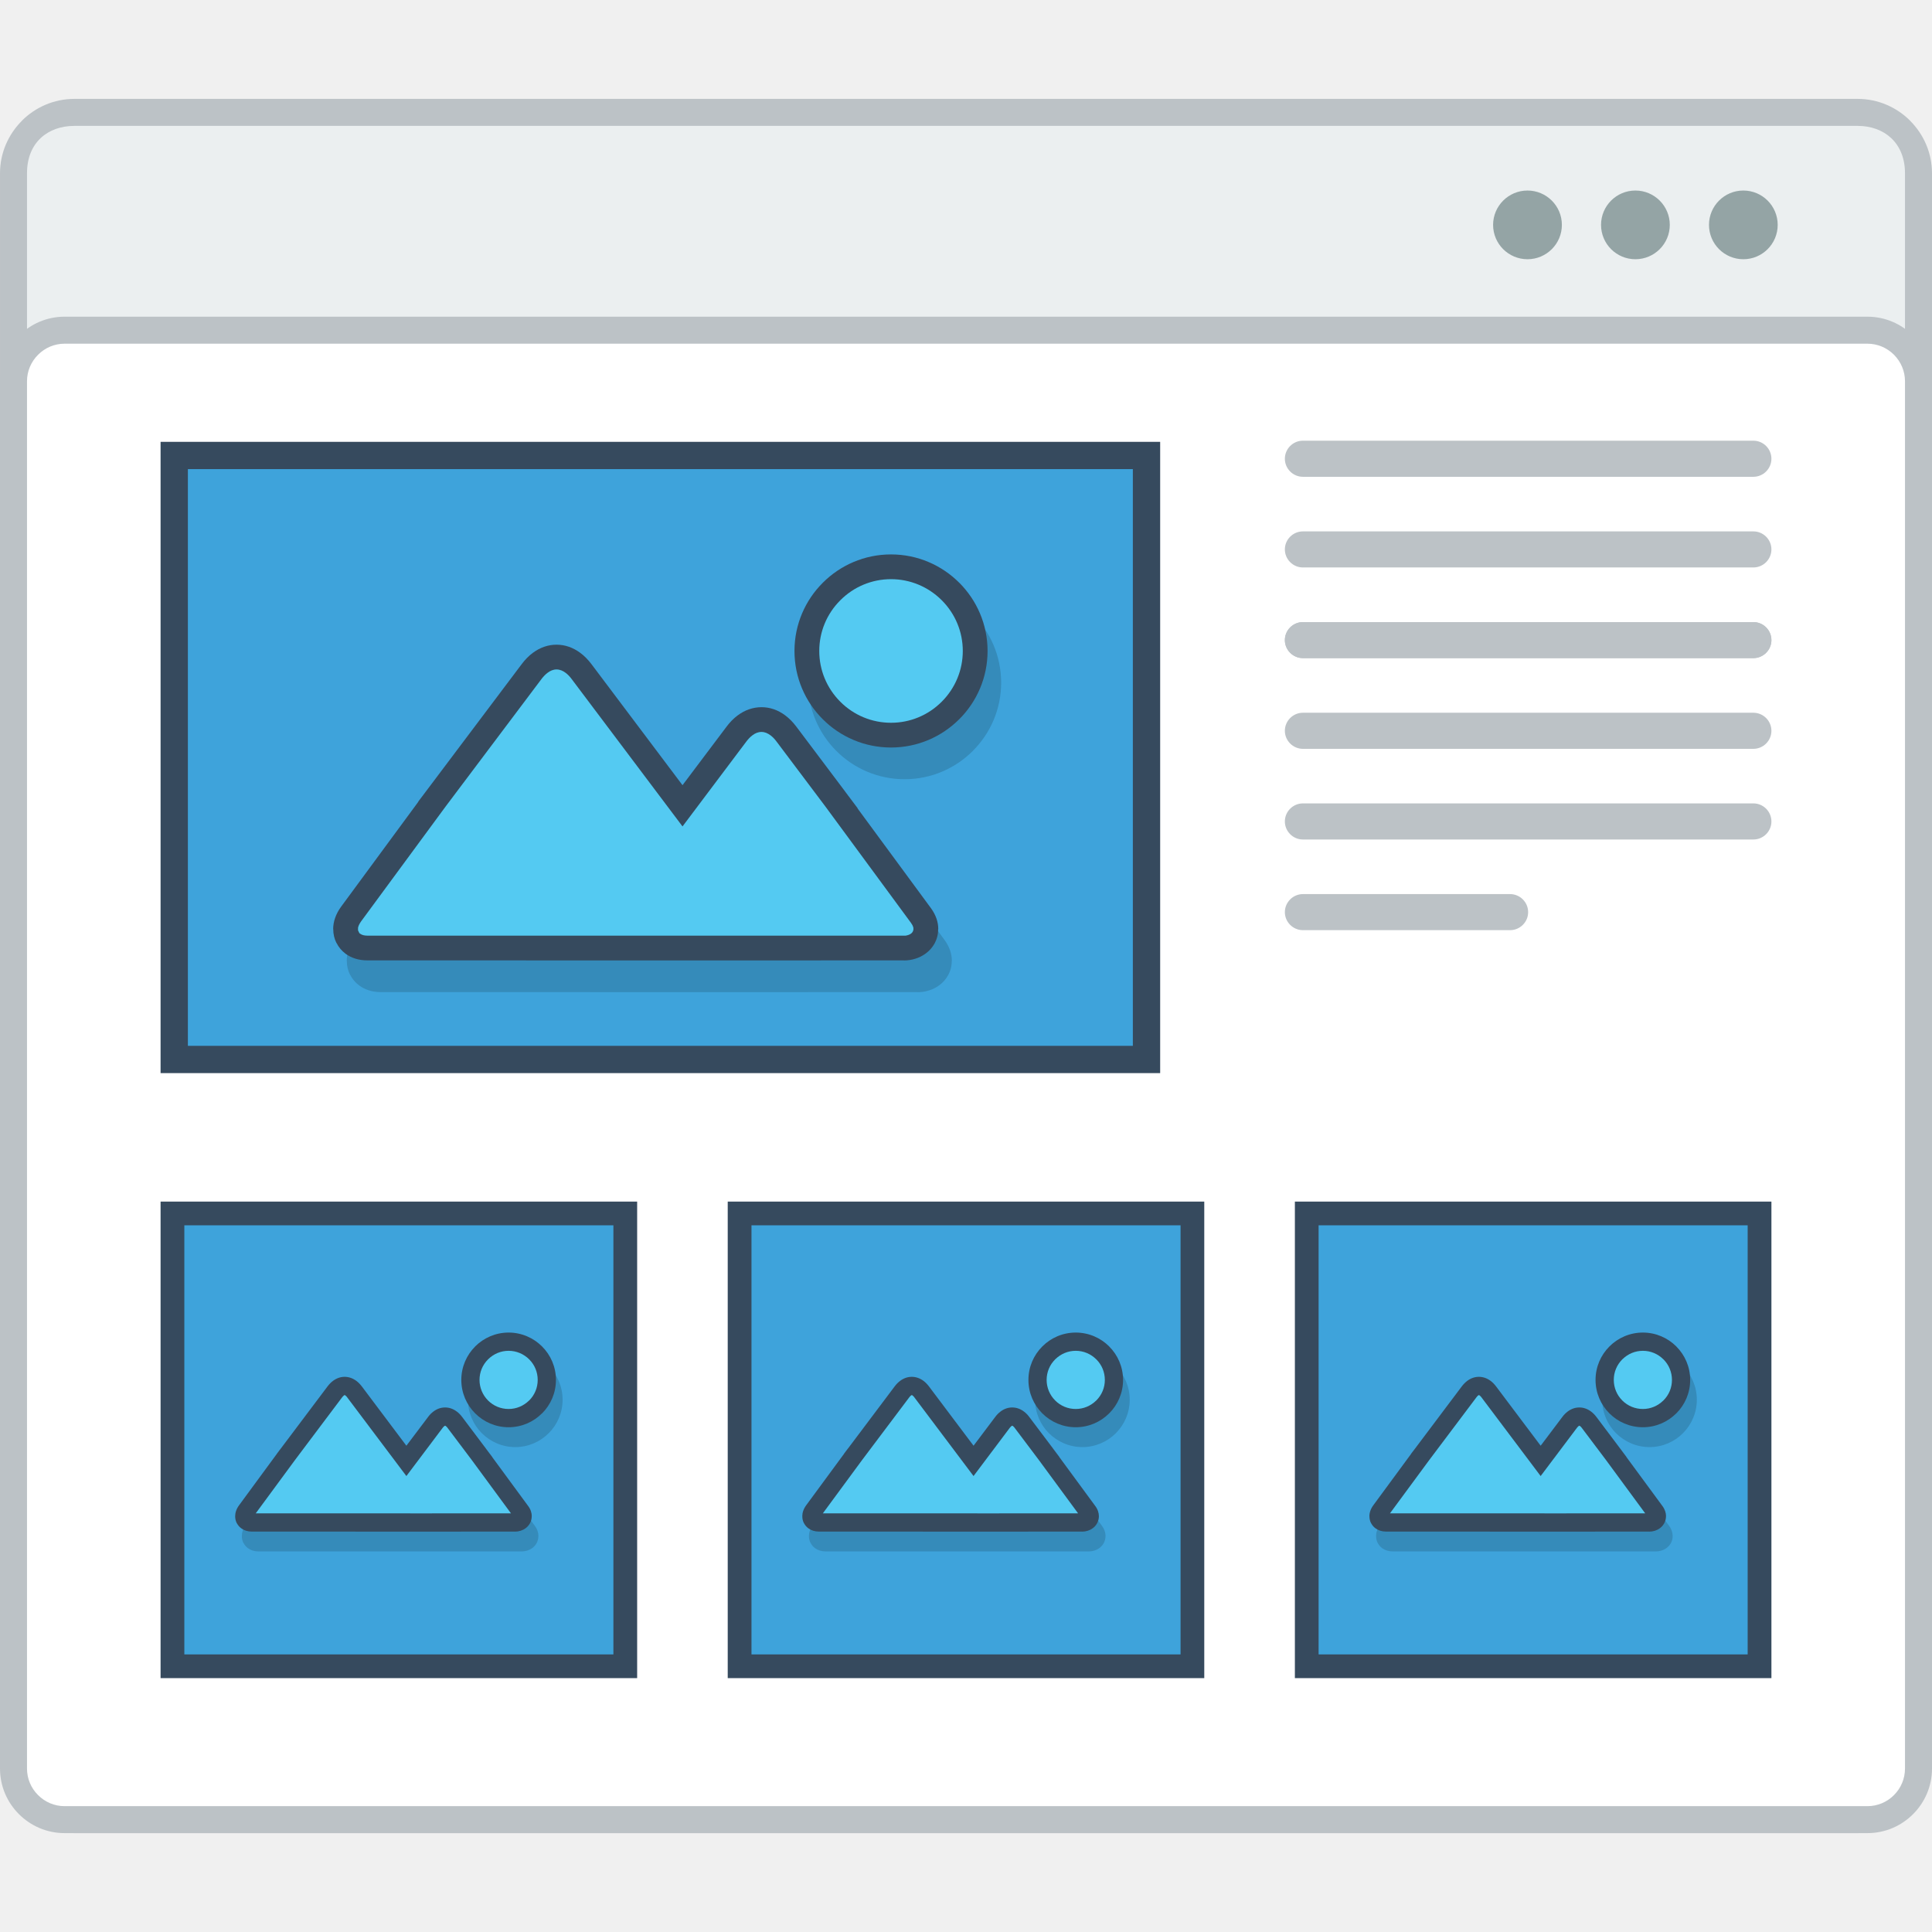
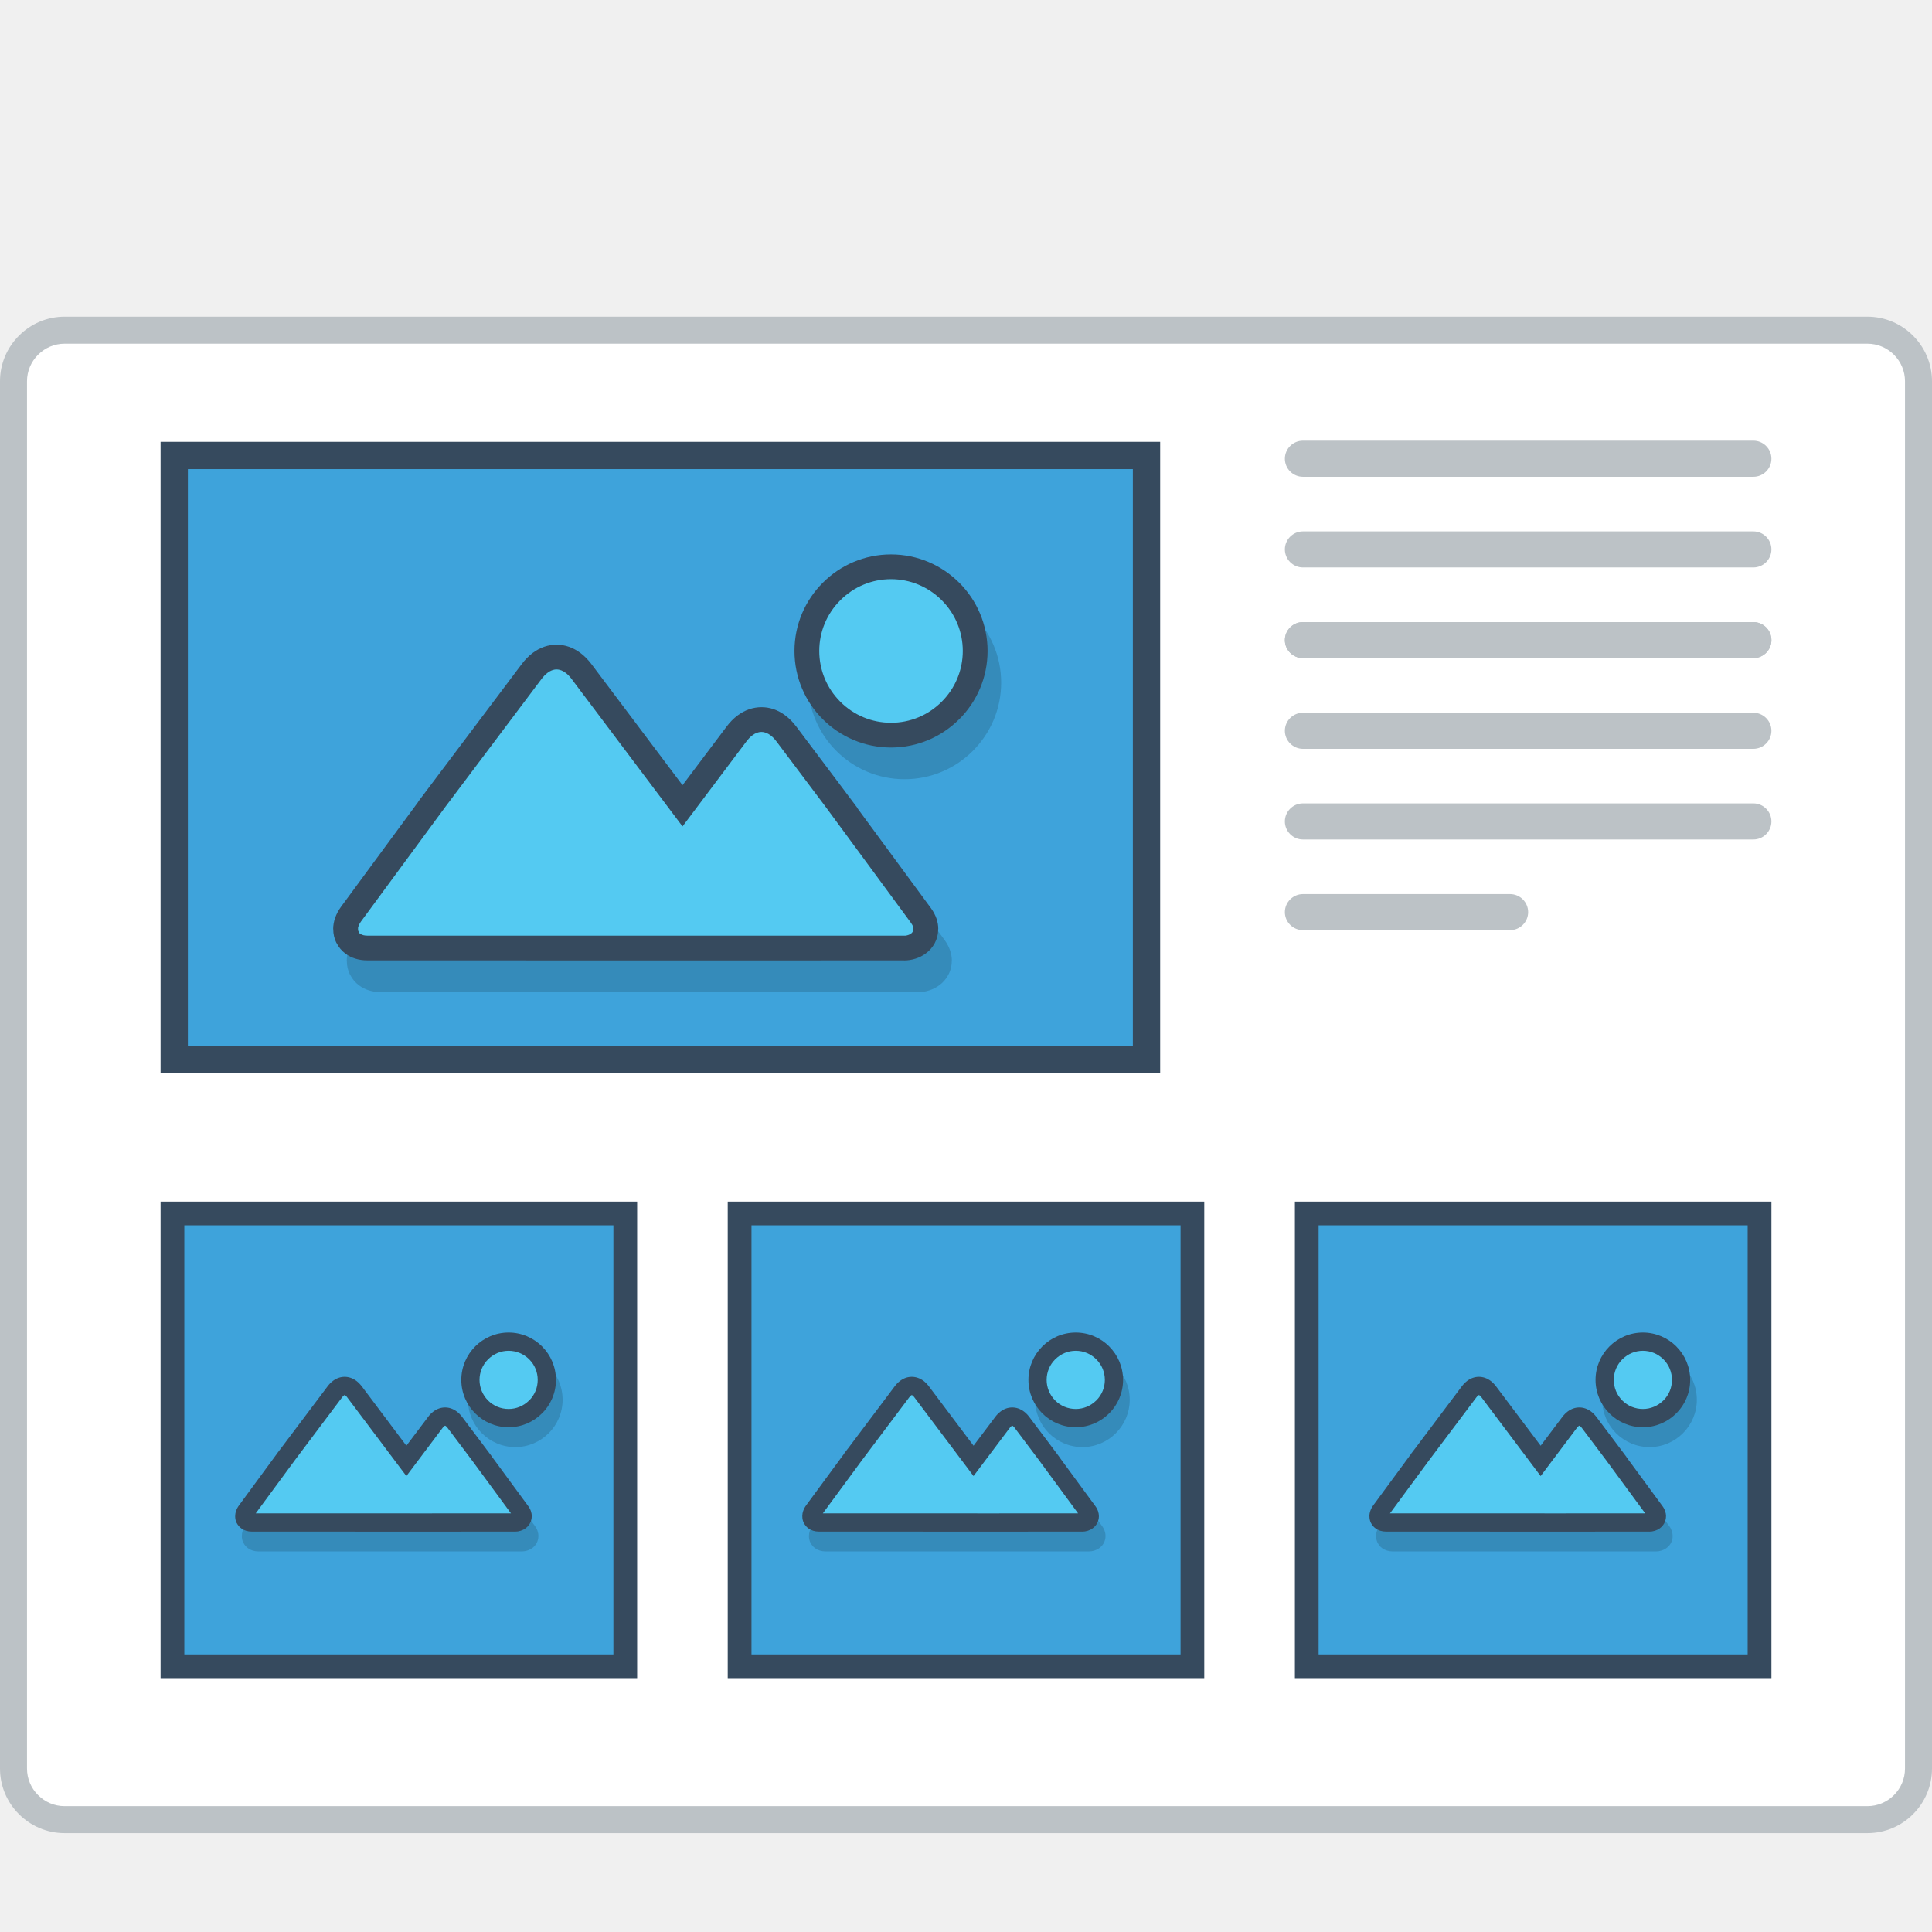
<svg xmlns="http://www.w3.org/2000/svg" version="1.0" id="Layer_1" x="0px" y="0px" width="800px" height="800px" viewBox="193.087 221.071 422.278 379.053" enable-background="new 0 0 800 800" xml:space="preserve">
  <g>
-     <path fill="#BCC2C6" d="M209.349,221.071h389.763c4.465,0,8.536,1.831,11.479,4.774v0.017c2.942,2.943,4.774,7.006,4.774,11.462   v346.548c0,4.463-1.832,8.526-4.774,11.462v0.024c-2.943,2.942-7.015,4.766-11.479,4.766H209.349   c-4.474,0-8.544-1.823-11.479-4.766v-0.024c-2.943-2.936-4.782-6.999-4.782-11.462V237.324c0-4.456,1.839-8.52,4.782-11.462v-0.017   C200.805,222.902,204.875,221.071,209.349,221.071" />
-     <path fill="#EBEFF0" d="M609.462,237.324v346.548c0,6.521-4.548,10.358-10.351,10.358H209.349c-5.803,0-10.359-3.722-10.359-10.358   V237.324c0-6.755,4.582-10.351,10.359-10.351h389.763C604.914,226.974,609.462,230.686,609.462,237.324" />
    <path fill="#BCC2C6" d="M207.199,268.677h394.053c3.888,0,7.416,1.588,9.966,4.146c2.559,2.559,4.147,6.086,4.147,9.966v303.222   c0,3.896-1.589,7.424-4.147,9.975c-2.55,2.558-6.078,4.138-9.966,4.138H207.199c-3.879,0-7.407-1.58-9.965-4.138   c-2.559-2.551-4.147-6.078-4.147-9.975V282.79c0-3.88,1.589-7.408,4.147-9.966C199.792,270.265,203.32,268.677,207.199,268.677" />
    <path fill-rule="evenodd" clip-rule="evenodd" fill="#FFFFFF" d="M207.199,274.579c-2.182,0-4.246,0.869-5.793,2.417   c-1.547,1.546-2.417,3.62-2.417,5.794v303.222c0,2.19,0.87,4.264,2.417,5.802c1.547,1.548,3.611,2.417,5.793,2.417h394.053   c2.189,0,4.256-0.869,5.802-2.417c1.538-1.538,2.408-3.611,2.408-5.802V282.79c0-2.182-0.87-4.248-2.408-5.794   c-1.546-1.547-3.628-2.417-5.802-2.417H207.199z" />
-     <path fill-rule="evenodd" clip-rule="evenodd" fill="#94A4A5" d="M550.536,241.103c4.146,0,7.517,3.361,7.517,7.508   c0,4.147-3.37,7.508-7.517,7.508c-4.147,0-7.508-3.361-7.508-7.508C543.028,244.464,546.389,241.103,550.536,241.103    M574.13,241.103c4.146,0,7.508,3.361,7.508,7.508c0,4.147-3.361,7.508-7.508,7.508c-4.147,0-7.508-3.361-7.508-7.508   C566.622,244.464,569.982,241.103,574.13,241.103z M526.951,241.103c4.146,0,7.516,3.361,7.516,7.508   c0,4.147-3.369,7.508-7.516,7.508c-4.147,0-7.517-3.361-7.517-7.508C519.435,244.464,522.813,241.103,526.951,241.103z" />
    <polygon fill="#364A5E" points="232.959,296.032 441.891,296.032 446.664,296.032 446.664,300.798 446.664,429.242   446.664,434.008 441.891,434.008 232.959,434.008 228.185,434.008 228.185,429.242 228.185,300.798 228.185,296.032  " />
    <rect x="234.154" y="301.993" fill="#3EA3DB" width="206.54" height="126.053" />
    <path opacity="0.15" fill="#010101" d="M399,340.478c-2.098-2.082-4.991-3.378-8.193-3.378s-6.095,1.296-8.186,3.378   c-2.089,2.098-3.377,5-3.377,8.193s1.288,6.086,3.377,8.176c2.1,2.099,4.992,3.395,8.186,3.395c3.202,0,6.096-1.288,8.193-3.377   c2.082-2.09,3.378-4.991,3.378-8.193C402.378,345.477,401.082,342.576,399,340.478 M390.807,327.568   c5.812,0,11.078,2.366,14.908,6.187l0.016,0.017c3.813,3.812,6.179,9.08,6.179,14.898s-2.366,11.086-6.179,14.898l-0.016,0.025   c-3.83,3.821-9.097,6.179-14.908,6.179c-5.826,0-11.103-2.357-14.923-6.187c-3.813-3.812-6.18-9.087-6.18-14.915   c0-5.819,2.366-11.086,6.18-14.898l0.017-0.017C379.721,329.935,384.996,327.568,390.807,327.568z M380.699,379.304   L380.699,379.304l0.149,0.192l2.676,3.553l-0.032,0.034l16.002,21.763c1.153,1.563,1.639,3.135,1.639,4.615h-0.018   c0,1.162-0.284,2.224-0.803,3.152c-0.477,0.878-1.145,1.621-1.939,2.206c-1.321,0.97-3.019,1.506-4.715,1.506v-0.018l-40.266,0.009   l-77.076-0.009c-1.864,0-3.469-0.534-4.707-1.445c-0.852-0.628-1.537-1.431-2.015-2.384h-0.017   c-0.451-0.902-0.686-1.914-0.686-3.01h-0.017c0-1.588,0.552-3.276,1.747-4.899l16.863-22.933l-0.017-0.025l1.547-2.057l0.185-0.25   l0,0l0.033-0.042l20.851-27.716c0.736-0.978,1.539-1.789,2.392-2.424c1.631-1.229,3.41-1.823,5.259-1.823   c1.848,0.017,3.604,0.627,5.2,1.823c0.86,0.635,1.663,1.455,2.392,2.424l19.906,26.47l9.632-12.809   c0.735-0.97,1.529-1.781,2.383-2.424c1.604-1.204,3.368-1.814,5.226-1.823c1.839,0,3.611,0.602,5.241,1.823   c0.845,0.635,1.647,1.446,2.391,2.424l10.56,14.046L380.699,379.304z M389.135,406.811l-16.103-21.888l-0.678-0.919l-9.849-13.093   l-0.017-0.034l-0.033,0.034l-11.12,14.79l-2.307,3.06l-3.796,5.05l-3.796-5.05l-2.308-3.06l-21.402-28.451l-0.018-0.034   l-0.033,0.034l-20.208,26.871l-0.602,0.811l-16.095,21.88l72.62,0.017L389.135,406.811z" />
    <path fill="#364A5E" d="M387.839,320.638c5.819,0,11.086,2.366,14.899,6.179l0.024,0.017c3.821,3.821,6.179,9.096,6.179,14.907   s-2.357,11.086-6.179,14.907l-0.024,0.017c-3.813,3.812-9.08,6.179-14.899,6.179c-5.827,0-11.103-2.367-14.915-6.179   c-3.83-3.821-6.188-9.097-6.188-14.924c0-5.811,2.357-11.086,6.188-14.907l0.016-0.017   C376.753,323.004,382.02,320.638,387.839,320.638 M377.739,372.365L377.739,372.365l0.142,0.201l2.667,3.553l-0.032,0.025   l16.018,21.771c1.146,1.555,1.631,3.127,1.631,4.616h-0.025c0.009,1.162-0.284,2.224-0.785,3.151   c-0.485,0.878-1.154,1.613-1.957,2.199c-1.313,0.97-3.01,1.504-4.715,1.504v-0.017l-40.256,0.017l-77.077-0.017   c-1.856,0-3.469-0.526-4.716-1.438c-0.852-0.636-1.529-1.438-2.006-2.392h-0.017c-0.452-0.902-0.686-1.905-0.686-3.001h-0.017   c0-1.589,0.552-3.286,1.738-4.908l16.872-22.925l-0.018-0.033l1.539-2.04l0.192-0.259l0,0l0.034-0.042l20.851-27.715   c0.736-0.978,1.539-1.797,2.392-2.433c1.63-1.22,3.419-1.822,5.259-1.814c1.839,0.008,3.603,0.627,5.2,1.823   c0.853,0.644,1.655,1.446,2.391,2.424l19.906,26.461l9.633-12.8c0.727-0.978,1.529-1.781,2.383-2.424   c1.604-1.204,3.377-1.814,5.225-1.823c1.839-0.008,3.62,0.594,5.241,1.814c0.854,0.644,1.656,1.455,2.392,2.433l10.568,14.046   L377.739,372.365z" />
    <path fill-rule="evenodd" clip-rule="evenodd" fill="#54CAF2" d="M387.839,326.047c4.172,0,8.126,1.656,11.077,4.599l0.018,0.017   c2.951,2.951,4.59,6.906,4.59,11.078c0,4.172-1.639,8.118-4.59,11.078l-0.018,0.016c-2.951,2.952-6.896,4.599-11.077,4.599   c-4.18,0-8.144-1.647-11.086-4.599c-2.96-2.959-4.599-6.914-4.599-11.094c0-4.172,1.639-8.126,4.599-11.078l0.017-0.017   C379.713,327.694,383.667,326.047,387.839,326.047" />
    <path fill-rule="evenodd" clip-rule="evenodd" fill="#54CAF2" d="M342.265,380.09l13.955-18.561   c0.384-0.502,0.819-0.978,1.321-1.354c0.585-0.443,1.228-0.736,1.98-0.736c0.744,0,1.388,0.301,1.973,0.736   c0.502,0.376,0.945,0.852,1.313,1.354l10.702,14.23l18.661,25.366c0.217,0.284,0.426,0.644,0.518,0.986l0.042,0.143v0.426   l-0.042,0.143c-0.075,0.293-0.25,0.526-0.493,0.703c-0.317,0.233-0.718,0.358-1.111,0.426l-0.067,0.008l-40.599,0.009   l-77.068-0.009c-0.501,0-1.095-0.092-1.505-0.393l-0.209-0.15l-0.292-0.61v-0.544l0.017-0.116c0.107-0.452,0.385-0.929,0.651-1.304   l18.443-25.065l20.986-27.908c0.384-0.501,0.818-0.978,1.32-1.354c0.585-0.443,1.229-0.736,1.981-0.736   c0.744,0.008,1.396,0.301,1.981,0.744c0.502,0.376,0.937,0.845,1.305,1.346L342.265,380.09z" />
    <path fill-rule="evenodd" clip-rule="evenodd" fill="#BCC2C6" d="M477.866,315.605h98.454c2.174,0,3.946,1.772,3.946,3.938l0,0   c0,2.174-1.772,3.946-3.946,3.946h-98.454c-2.165,0-3.946-1.772-3.946-3.946l0,0C473.92,317.377,475.701,315.605,477.866,315.605" />
    <path fill-rule="evenodd" clip-rule="evenodd" fill="#BCC2C6" d="M477.866,335.428h98.454c2.174,0,3.946,1.772,3.946,3.938l0,0   c0,2.166-1.772,3.938-3.946,3.938h-98.454c-2.165,0-3.946-1.772-3.946-3.938l0,0C473.92,337.2,475.701,335.428,477.866,335.428" />
    <path fill-rule="evenodd" clip-rule="evenodd" fill="#BCC2C6" d="M477.866,295.781h98.454c2.174,0,3.946,1.772,3.946,3.946l0,0   c0,2.174-1.772,3.946-3.946,3.946h-98.454c-2.165,0-3.946-1.772-3.946-3.946l0,0C473.92,297.554,475.701,295.781,477.866,295.781" />
    <path fill-rule="evenodd" clip-rule="evenodd" fill="#BCC2C6" d="M477.866,355.242h98.454c2.174,0,3.946,1.772,3.946,3.946   c0,2.166-1.772,3.946-3.946,3.946h-98.454c-2.165,0-3.946-1.781-3.946-3.946C473.92,357.015,475.701,355.242,477.866,355.242" />
    <path fill-rule="evenodd" clip-rule="evenodd" fill="#BCC2C6" d="M477.866,375.057h98.454c2.174,0,3.946,1.772,3.946,3.946   s-1.772,3.946-3.946,3.946h-98.454c-2.165,0-3.946-1.772-3.946-3.946S475.701,375.057,477.866,375.057" />
    <path fill-rule="evenodd" clip-rule="evenodd" fill="#BCC2C6" d="M477.866,394.88h45.281c2.174,0,3.946,1.781,3.946,3.946   s-1.772,3.938-3.946,3.938h-45.281c-2.165,0-3.946-1.772-3.946-3.938S475.701,394.88,477.866,394.88" />
    <path fill-rule="evenodd" clip-rule="evenodd" fill="#BCC2C6" d="M477.866,335.428h98.454c2.174,0,3.946,1.772,3.946,3.938l0,0   c0,2.166-1.772,3.938-3.946,3.938h-98.454c-2.165,0-3.946-1.772-3.946-3.938l0,0C473.92,337.2,475.701,335.428,477.866,335.428" />
    <polygon fill="#364A5E" points="232.432,462.091 328.111,462.091 332.35,462.091 332.35,466.338 332.35,562.017 332.35,566.247   328.111,566.247 232.432,566.247 228.185,566.247 228.185,562.017 228.185,466.338 228.185,462.091  " />
    <rect x="233.377" y="467.274" fill="#3EA3DB" width="93.78" height="93.789" />
    <path opacity="0.15" fill="#010101" d="M309.726,501.386c-1.028-1.02-2.449-1.655-4.013-1.655c-1.572,0-2.984,0.636-4.021,1.655   c-1.02,1.02-1.655,2.441-1.655,4.014c0,1.571,0.636,2.983,1.663,4.013c1.029,1.02,2.449,1.655,4.014,1.655   c1.563,0,2.984-0.636,4.013-1.655c1.028-1.021,1.655-2.441,1.655-4.013C311.381,503.827,310.754,502.405,309.726,501.386    M305.713,495.057c2.852,0,5.434,1.154,7.299,3.026l0.016,0.009c1.873,1.873,3.027,4.455,3.027,7.308   c0,2.842-1.154,5.434-3.027,7.307l-0.016,0.009c-1.865,1.872-4.447,3.034-7.299,3.034c-2.859,0-5.442-1.17-7.315-3.034   c-1.873-1.873-3.027-4.456-3.027-7.315c0-2.853,1.154-5.435,3.027-7.308l0.009-0.009   C300.278,496.211,302.861,495.057,305.713,495.057z M300.755,520.414L300.755,520.414l0.075,0.093l1.313,1.747l-0.017,0.017   l7.842,10.668c0.569,0.761,0.803,1.53,0.803,2.258h-0.009c0,0.568-0.142,1.087-0.393,1.555c-0.233,0.418-0.56,0.786-0.953,1.07   c-0.643,0.476-1.471,0.735-2.308,0.735v-0.008l-19.739,0.008h-37.781c-0.92-0.008-1.706-0.268-2.307-0.71   c-0.419-0.31-0.753-0.711-0.988-1.171h-0.016c-0.218-0.443-0.335-0.937-0.335-1.472l0,0c0-0.777,0.268-1.613,0.853-2.399   l8.261-11.245v-0.017l0.753-1.004l0.092-0.125l0,0l0.017-0.017l10.225-13.595c0.36-0.477,0.753-0.869,1.171-1.188   c0.802-0.601,1.673-0.895,2.574-0.886c0.903,0,1.773,0.301,2.56,0.886c0.417,0.318,0.802,0.72,1.162,1.188l9.757,12.977   l4.724-6.271c0.358-0.484,0.752-0.878,1.17-1.188c0.786-0.592,1.655-0.894,2.566-0.901c0.903,0,1.772,0.301,2.559,0.895   c0.418,0.309,0.819,0.71,1.179,1.194l5.176,6.882L300.755,520.414z M304.894,533.9l-7.9-10.735l-0.335-0.452l-4.815-6.412   l-0.018-0.017l-0.008,0.017l-5.459,7.249l-1.121,1.497l-1.872,2.475l-1.856-2.475l-1.129-1.497l-10.493-13.954l-0.016-0.009v0.009   l-9.916,13.177l-0.293,0.401l-7.884,10.727l35.591,0.008L304.894,533.9z" />
    <path fill="#364A5E" d="M304.249,490.717c2.859,0,5.435,1.163,7.308,3.027l0.017,0.017c1.873,1.873,3.027,4.456,3.027,7.308   c0,2.843-1.154,5.434-3.027,7.307h-0.017c-1.873,1.873-4.448,3.035-7.308,3.035c-2.851,0-5.435-1.162-7.307-3.035   c-1.873-1.873-3.026-4.456-3.026-7.307c0-2.852,1.153-5.435,3.026-7.308l0.008-0.017   C298.823,491.88,301.407,490.717,304.249,490.717 M299.301,516.083L299.301,516.083l0.066,0.092l1.32,1.748l-0.016,0.009   l7.842,10.676c0.568,0.753,0.803,1.53,0.803,2.258h-0.009c0,0.568-0.142,1.087-0.393,1.547c-0.234,0.427-0.568,0.794-0.953,1.078   c-0.645,0.477-1.472,0.736-2.308,0.736v-0.009l-19.739,0.009l-37.781-0.009c-0.92,0-1.706-0.26-2.309-0.711   c-0.418-0.301-0.752-0.702-0.986-1.162h-0.017c-0.217-0.443-0.334-0.937-0.334-1.479l0,0c0-0.77,0.268-1.605,0.853-2.399   l8.26-11.245v-0.017l0.753-0.995l0.092-0.126h0.009l0.009-0.016l10.225-13.596c0.359-0.484,0.753-0.869,1.17-1.187   c0.803-0.603,1.672-0.895,2.575-0.895c0.903,0.008,1.772,0.31,2.55,0.895c0.427,0.317,0.812,0.719,1.179,1.187l9.749,12.977   l4.732-6.271c0.351-0.485,0.743-0.878,1.17-1.196c0.777-0.594,1.647-0.894,2.559-0.894c0.903,0,1.772,0.3,2.559,0.894   c0.418,0.31,0.819,0.711,1.179,1.196l5.176,6.881L299.301,516.083z" />
    <path fill-rule="evenodd" clip-rule="evenodd" fill="#54CAF2" d="M299.794,496.545l-0.042,0.042   c-1.196,1.195-1.856,2.784-1.856,4.481c0,1.688,0.669,3.293,1.864,4.498c1.196,1.195,2.801,1.855,4.489,1.855   c1.689,0,3.261-0.66,4.465-1.839l0.051-0.034c1.195-1.204,1.848-2.793,1.848-4.48c0-1.681-0.645-3.277-1.832-4.465l-0.032-0.034   c-1.204-1.195-2.802-1.864-4.499-1.864C302.561,494.705,300.997,495.365,299.794,496.545 M248.985,530.229l36.93,0.009   l18.853-0.009l-8.595-11.688l-5.25-6.973c-0.108-0.149-0.234-0.292-0.385-0.401c-0.033-0.017-0.117-0.092-0.167-0.092   c-0.042,0-0.134,0.066-0.167,0.092c-0.151,0.117-0.276,0.252-0.385,0.401l-7.909,10.51l-12.942-17.206   c-0.1-0.143-0.234-0.293-0.376-0.393c-0.033-0.034-0.125-0.101-0.176-0.101c-0.042,0-0.134,0.066-0.167,0.092   c-0.142,0.108-0.268,0.259-0.385,0.401l-10.275,13.669L248.985,530.229z" />
    <polygon fill="#364A5E" points="356.386,462.091 452.065,462.091 456.304,462.091 456.304,466.338 456.304,562.017   456.304,566.247 452.065,566.247 356.386,566.247 352.147,566.247 352.147,562.017 352.147,466.338 352.147,462.091  " />
    <rect x="357.34" y="467.274" fill="#3EA3DB" width="93.781" height="93.789" />
    <path opacity="0.15" fill="#010101" d="M433.68,501.386c-1.027-1.02-2.449-1.655-4.013-1.655s-2.984,0.636-4.021,1.655   c-1.021,1.02-1.648,2.441-1.648,4.014c0,1.571,0.636,2.983,1.664,4.013c1.021,1.02,2.441,1.655,4.005,1.655   s2.985-0.636,4.013-1.655c1.029-1.021,1.664-2.441,1.664-4.013C435.344,503.827,434.709,502.405,433.68,501.386 M429.667,495.057   c2.851,0,5.435,1.154,7.308,3.026l0.008,0.009c1.873,1.873,3.026,4.455,3.026,7.308c0,2.842-1.153,5.434-3.026,7.307l-0.008,0.009   c-1.873,1.872-4.457,3.034-7.308,3.034s-5.442-1.17-7.315-3.034c-1.873-1.873-3.026-4.456-3.026-7.315   c0-2.853,1.153-5.435,3.026-7.308l0.009-0.009C424.232,496.211,426.816,495.057,429.667,495.057z M424.709,520.414L424.709,520.414   l0.075,0.093l1.313,1.747l-0.017,0.017l7.843,10.668c0.568,0.761,0.803,1.53,0.803,2.258h-0.009   c0.009,0.568-0.143,1.087-0.393,1.555c-0.234,0.418-0.561,0.786-0.954,1.07c-0.643,0.476-1.471,0.735-2.307,0.735v-0.008   l-19.73,0.008h-37.791c-0.91-0.008-1.705-0.268-2.307-0.71c-0.419-0.31-0.753-0.711-0.987-1.171h-0.008   c-0.227-0.443-0.344-0.937-0.344-1.472l0,0c0-0.777,0.269-1.613,0.854-2.399l8.269-11.245l-0.009-0.017l0.752-1.004l0.101-0.125   l0,0l0.018-0.017l10.217-13.595c0.359-0.477,0.752-0.869,1.17-1.188c0.803-0.601,1.672-0.895,2.575-0.886   c0.912,0,1.772,0.301,2.559,0.886c0.418,0.318,0.812,0.72,1.17,1.188l9.757,12.977l4.724-6.271   c0.352-0.484,0.753-0.878,1.171-1.188c0.778-0.592,1.647-0.894,2.558-0.901c0.903,0,1.773,0.301,2.568,0.895   c0.417,0.309,0.81,0.71,1.17,1.194l5.175,6.882L424.709,520.414z M428.848,533.9l-7.893-10.735l-0.334-0.452l-4.824-6.412   l-0.018-0.017l-0.007,0.017l-5.46,7.249l-1.121,1.497l-1.864,2.475l-1.864-2.475l-1.12-1.497l-10.501-13.954l-0.008-0.009   l-0.009,0.009l-9.916,13.177l-0.293,0.401l-7.884,10.727l35.601,0.008L428.848,533.9z" />
    <path fill="#364A5E" d="M428.213,490.717c2.851,0,5.434,1.163,7.307,3.027l0.008,0.017c1.873,1.873,3.027,4.456,3.027,7.308   c0,2.843-1.154,5.434-3.027,7.307h-0.008c-1.873,1.873-4.456,3.035-7.307,3.035c-2.852,0-5.443-1.162-7.315-3.035   c-1.873-1.873-3.027-4.456-3.027-7.307c0-2.852,1.154-5.435,3.027-7.308l0.017-0.017   C422.778,491.88,425.361,490.717,428.213,490.717 M423.255,516.083L423.255,516.083l0.075,0.092l1.313,1.748l-0.017,0.009   l7.842,10.676c0.568,0.753,0.803,1.53,0.803,2.258l0,0c0,0.568-0.15,1.087-0.401,1.547c-0.233,0.427-0.552,0.794-0.953,1.078   c-0.635,0.477-1.472,0.736-2.308,0.736v-0.009l-19.731,0.009l-37.789-0.009c-0.912,0-1.706-0.26-2.309-0.711   c-0.417-0.301-0.752-0.702-0.986-1.162h-0.008c-0.226-0.443-0.343-0.937-0.335-1.479h-0.008c0-0.77,0.268-1.605,0.853-2.399   l8.27-11.245l-0.009-0.017l0.752-0.995l0.092-0.126h0.009l0.017-0.016l10.216-13.596c0.36-0.484,0.754-0.869,1.172-1.187   c0.802-0.603,1.672-0.895,2.574-0.895c0.903,0.008,1.773,0.31,2.56,0.895c0.417,0.317,0.81,0.719,1.17,1.187l9.757,12.977   l4.724-6.271c0.351-0.485,0.752-0.878,1.17-1.196c0.786-0.594,1.647-0.894,2.559-0.894c0.903,0,1.772,0.3,2.566,0.894   c0.419,0.31,0.812,0.711,1.171,1.196l5.184,6.881L423.255,516.083z" />
    <path fill-rule="evenodd" clip-rule="evenodd" fill="#54CAF2" d="M423.748,496.545l-0.042,0.042   c-1.196,1.195-1.856,2.784-1.856,4.481c0,1.688,0.669,3.293,1.873,4.498c1.188,1.195,2.793,1.855,4.49,1.855   c1.688,0,3.252-0.66,4.464-1.839l0.042-0.034c1.195-1.204,1.855-2.793,1.855-4.48c0-1.681-0.651-3.277-1.839-4.465l-0.033-0.034   c-1.204-1.195-2.793-1.864-4.489-1.864C426.523,494.705,424.961,495.365,423.748,496.545 M372.939,530.229l36.93,0.009   l18.853-0.009l-8.595-11.688l-5.249-6.973c-0.109-0.149-0.235-0.292-0.385-0.401c-0.025-0.017-0.117-0.092-0.159-0.092   c-0.05,0-0.142,0.066-0.176,0.092c-0.15,0.117-0.268,0.252-0.385,0.401l-7.9,10.51l-12.942-17.206   c-0.108-0.143-0.243-0.293-0.376-0.393c-0.042-0.034-0.135-0.101-0.184-0.101c-0.034,0-0.135,0.066-0.168,0.092   c-0.142,0.108-0.268,0.259-0.376,0.401l-10.284,13.669L372.939,530.229z" />
    <polygon fill="#364A5E" points="480.34,462.091 576.02,462.091 580.267,462.091 580.267,466.338 580.267,562.017 580.267,566.247   576.02,566.247 480.34,566.247 476.109,566.247 476.109,562.017 476.109,466.338 476.109,462.091  " />
    <rect x="481.294" y="467.274" fill="#3EA3DB" width="93.781" height="93.789" />
    <path opacity="0.15" fill="#010101" d="M557.643,501.386c-1.036-1.02-2.449-1.655-4.013-1.655c-1.572,0-2.993,0.636-4.013,1.655   c-1.029,1.02-1.664,2.441-1.664,4.014c0,1.571,0.635,2.983,1.664,4.013c1.02,1.02,2.44,1.655,4.013,1.655   c1.563,0,2.977-0.636,4.013-1.655c1.021-1.021,1.656-2.441,1.656-4.013C559.299,503.827,558.663,502.405,557.643,501.386    M553.63,495.057c2.842,0,5.435,1.154,7.299,3.026l0.008,0.009c1.873,1.873,3.026,4.455,3.026,7.308   c0,2.842-1.153,5.434-3.026,7.307l-0.008,0.009c-1.864,1.872-4.457,3.034-7.299,3.034c-2.859,0-5.451-1.17-7.324-3.034   c-1.864-1.873-3.026-4.456-3.026-7.315c0-2.853,1.153-5.435,3.026-7.308l0.017-0.009   C548.195,496.211,550.771,495.057,553.63,495.057z M548.672,520.414L548.672,520.414l0.076,0.093l1.303,1.747l-0.017,0.017   l7.852,10.668c0.56,0.761,0.794,1.53,0.794,2.258l0,0c0,0.568-0.143,1.087-0.393,1.555c-0.234,0.418-0.561,0.786-0.962,1.07   c-0.636,0.476-1.472,0.735-2.308,0.735v-0.008l-19.73,0.008h-37.79c-0.912-0.008-1.697-0.268-2.308-0.71   c-0.419-0.31-0.753-0.711-0.987-1.171h-0.008c-0.218-0.443-0.334-0.937-0.327-1.472h-0.016c0-0.777,0.268-1.613,0.853-2.399   l8.277-11.245l-0.018-0.017l0.753-1.004l0.101-0.125l0,0l0.017-0.017l10.217-13.595c0.367-0.477,0.752-0.869,1.17-1.188   c0.803-0.601,1.672-0.895,2.584-0.886c0.903,0,1.764,0.301,2.55,0.886c0.418,0.318,0.812,0.72,1.17,1.188l9.757,12.977l4.725-6.271   c0.359-0.484,0.752-0.878,1.171-1.188c0.785-0.592,1.654-0.894,2.558-0.901c0.903,0,1.772,0.301,2.575,0.895   c0.417,0.309,0.803,0.71,1.171,1.194l5.174,6.882L548.672,520.414z M552.81,533.9l-7.9-10.735l-0.325-0.452l-4.832-6.412   l-0.009-0.017l-0.009,0.017l-5.46,7.249l-1.128,1.497l-1.865,2.475l-1.864-2.475l-1.119-1.497l-10.502-13.954v-0.009l-0.017,0.009   l-9.915,13.177l-0.284,0.401l-7.893,10.727l35.6,0.008L552.81,533.9z" />
    <path fill="#364A5E" d="M552.175,490.717c2.843,0,5.427,1.163,7.299,3.027l0.009,0.017c1.873,1.873,3.026,4.456,3.026,7.308   c0,2.843-1.153,5.434-3.026,7.307h-0.009c-1.872,1.873-4.456,3.035-7.299,3.035c-2.859,0-5.451-1.162-7.323-3.035   c-1.873-1.873-3.026-4.456-3.026-7.307c0-2.852,1.153-5.435,3.026-7.308l0.017-0.017   C546.741,491.88,549.315,490.717,552.175,490.717 M547.217,516.083L547.217,516.083l0.075,0.092l1.305,1.748l-0.017,0.009   l7.851,10.676c0.56,0.753,0.803,1.53,0.803,2.258h-0.008c0,0.568-0.151,1.087-0.394,1.547c-0.243,0.427-0.561,0.794-0.953,1.078   c-0.644,0.477-1.48,0.736-2.315,0.736v-0.009l-19.731,0.009l-37.791-0.009c-0.901,0-1.696-0.26-2.307-0.711   c-0.418-0.301-0.753-0.702-0.986-1.162h-0.009c-0.218-0.443-0.335-0.937-0.335-1.479h-0.008c0-0.77,0.269-1.605,0.854-2.399   l8.269-11.245l-0.009-0.017l0.761-0.995l0.092-0.126l0,0l0.017-0.016l10.217-13.596c0.368-0.484,0.761-0.869,1.171-1.187   c0.803-0.603,1.672-0.895,2.584-0.895c0.902,0.008,1.764,0.31,2.549,0.895c0.419,0.317,0.82,0.719,1.171,1.187l9.757,12.977   l4.724-6.271c0.352-0.485,0.753-0.878,1.17-1.196c0.787-0.594,1.656-0.894,2.56-0.894c0.902,0,1.772,0.3,2.566,0.894   c0.417,0.31,0.811,0.711,1.179,1.196l5.175,6.881L547.217,516.083z" />
    <path fill-rule="evenodd" clip-rule="evenodd" fill="#54CAF2" d="M547.71,496.545l-0.05,0.042   c-1.187,1.195-1.848,2.784-1.848,4.481c0,1.688,0.661,3.293,1.864,4.498c1.195,1.195,2.793,1.855,4.498,1.855   c1.689,0,3.244-0.66,4.457-1.839l0.041-0.034c1.204-1.204,1.855-2.793,1.855-4.48c0-1.681-0.651-3.277-1.83-4.465l-0.042-0.034   c-1.195-1.195-2.792-1.864-4.481-1.864C550.478,494.705,548.914,495.365,547.71,496.545 M496.895,530.229l36.938,0.009   l18.845-0.009l-8.595-11.688l-5.251-6.973c-0.1-0.149-0.234-0.292-0.376-0.401c-0.025-0.017-0.125-0.092-0.159-0.092   c-0.05,0-0.149,0.066-0.184,0.092c-0.142,0.117-0.268,0.252-0.376,0.401l-7.909,10.51l-12.942-17.206   c-0.109-0.143-0.233-0.293-0.376-0.393c-0.034-0.034-0.135-0.101-0.184-0.101c-0.034,0-0.135,0.066-0.167,0.092   c-0.135,0.108-0.269,0.259-0.369,0.401l-10.282,13.669L496.895,530.229z" />
  </g>
</svg>
